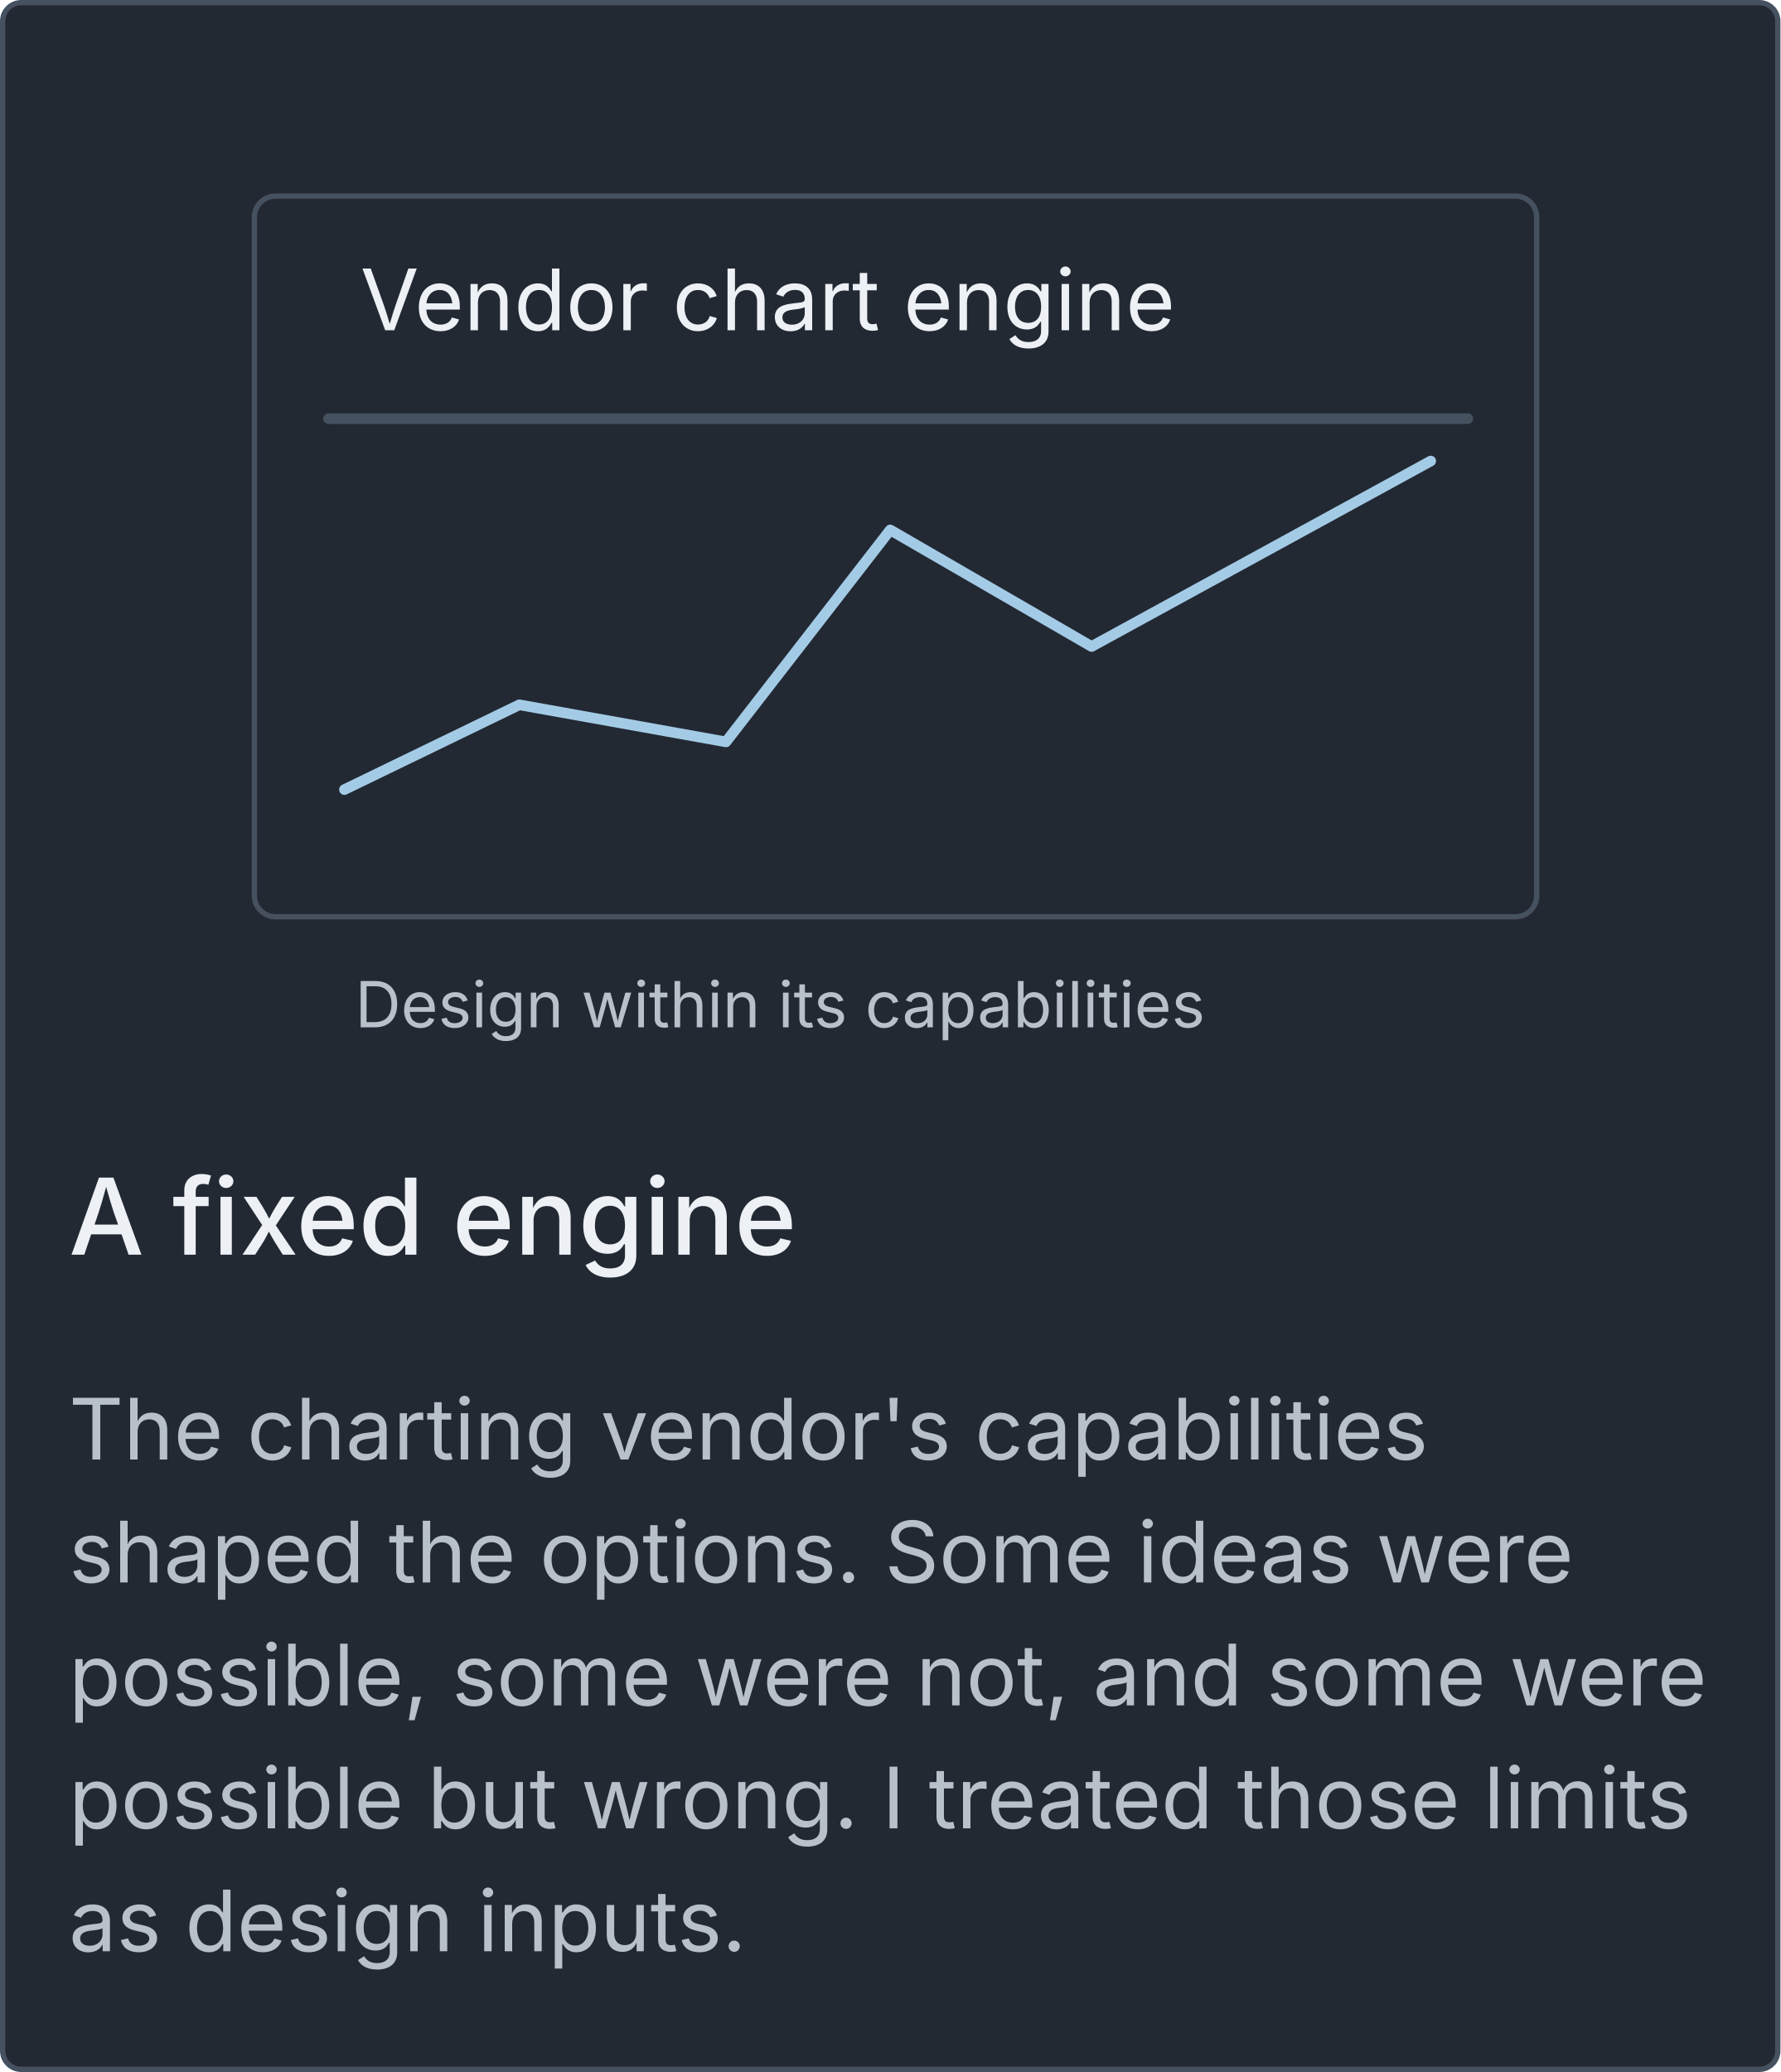
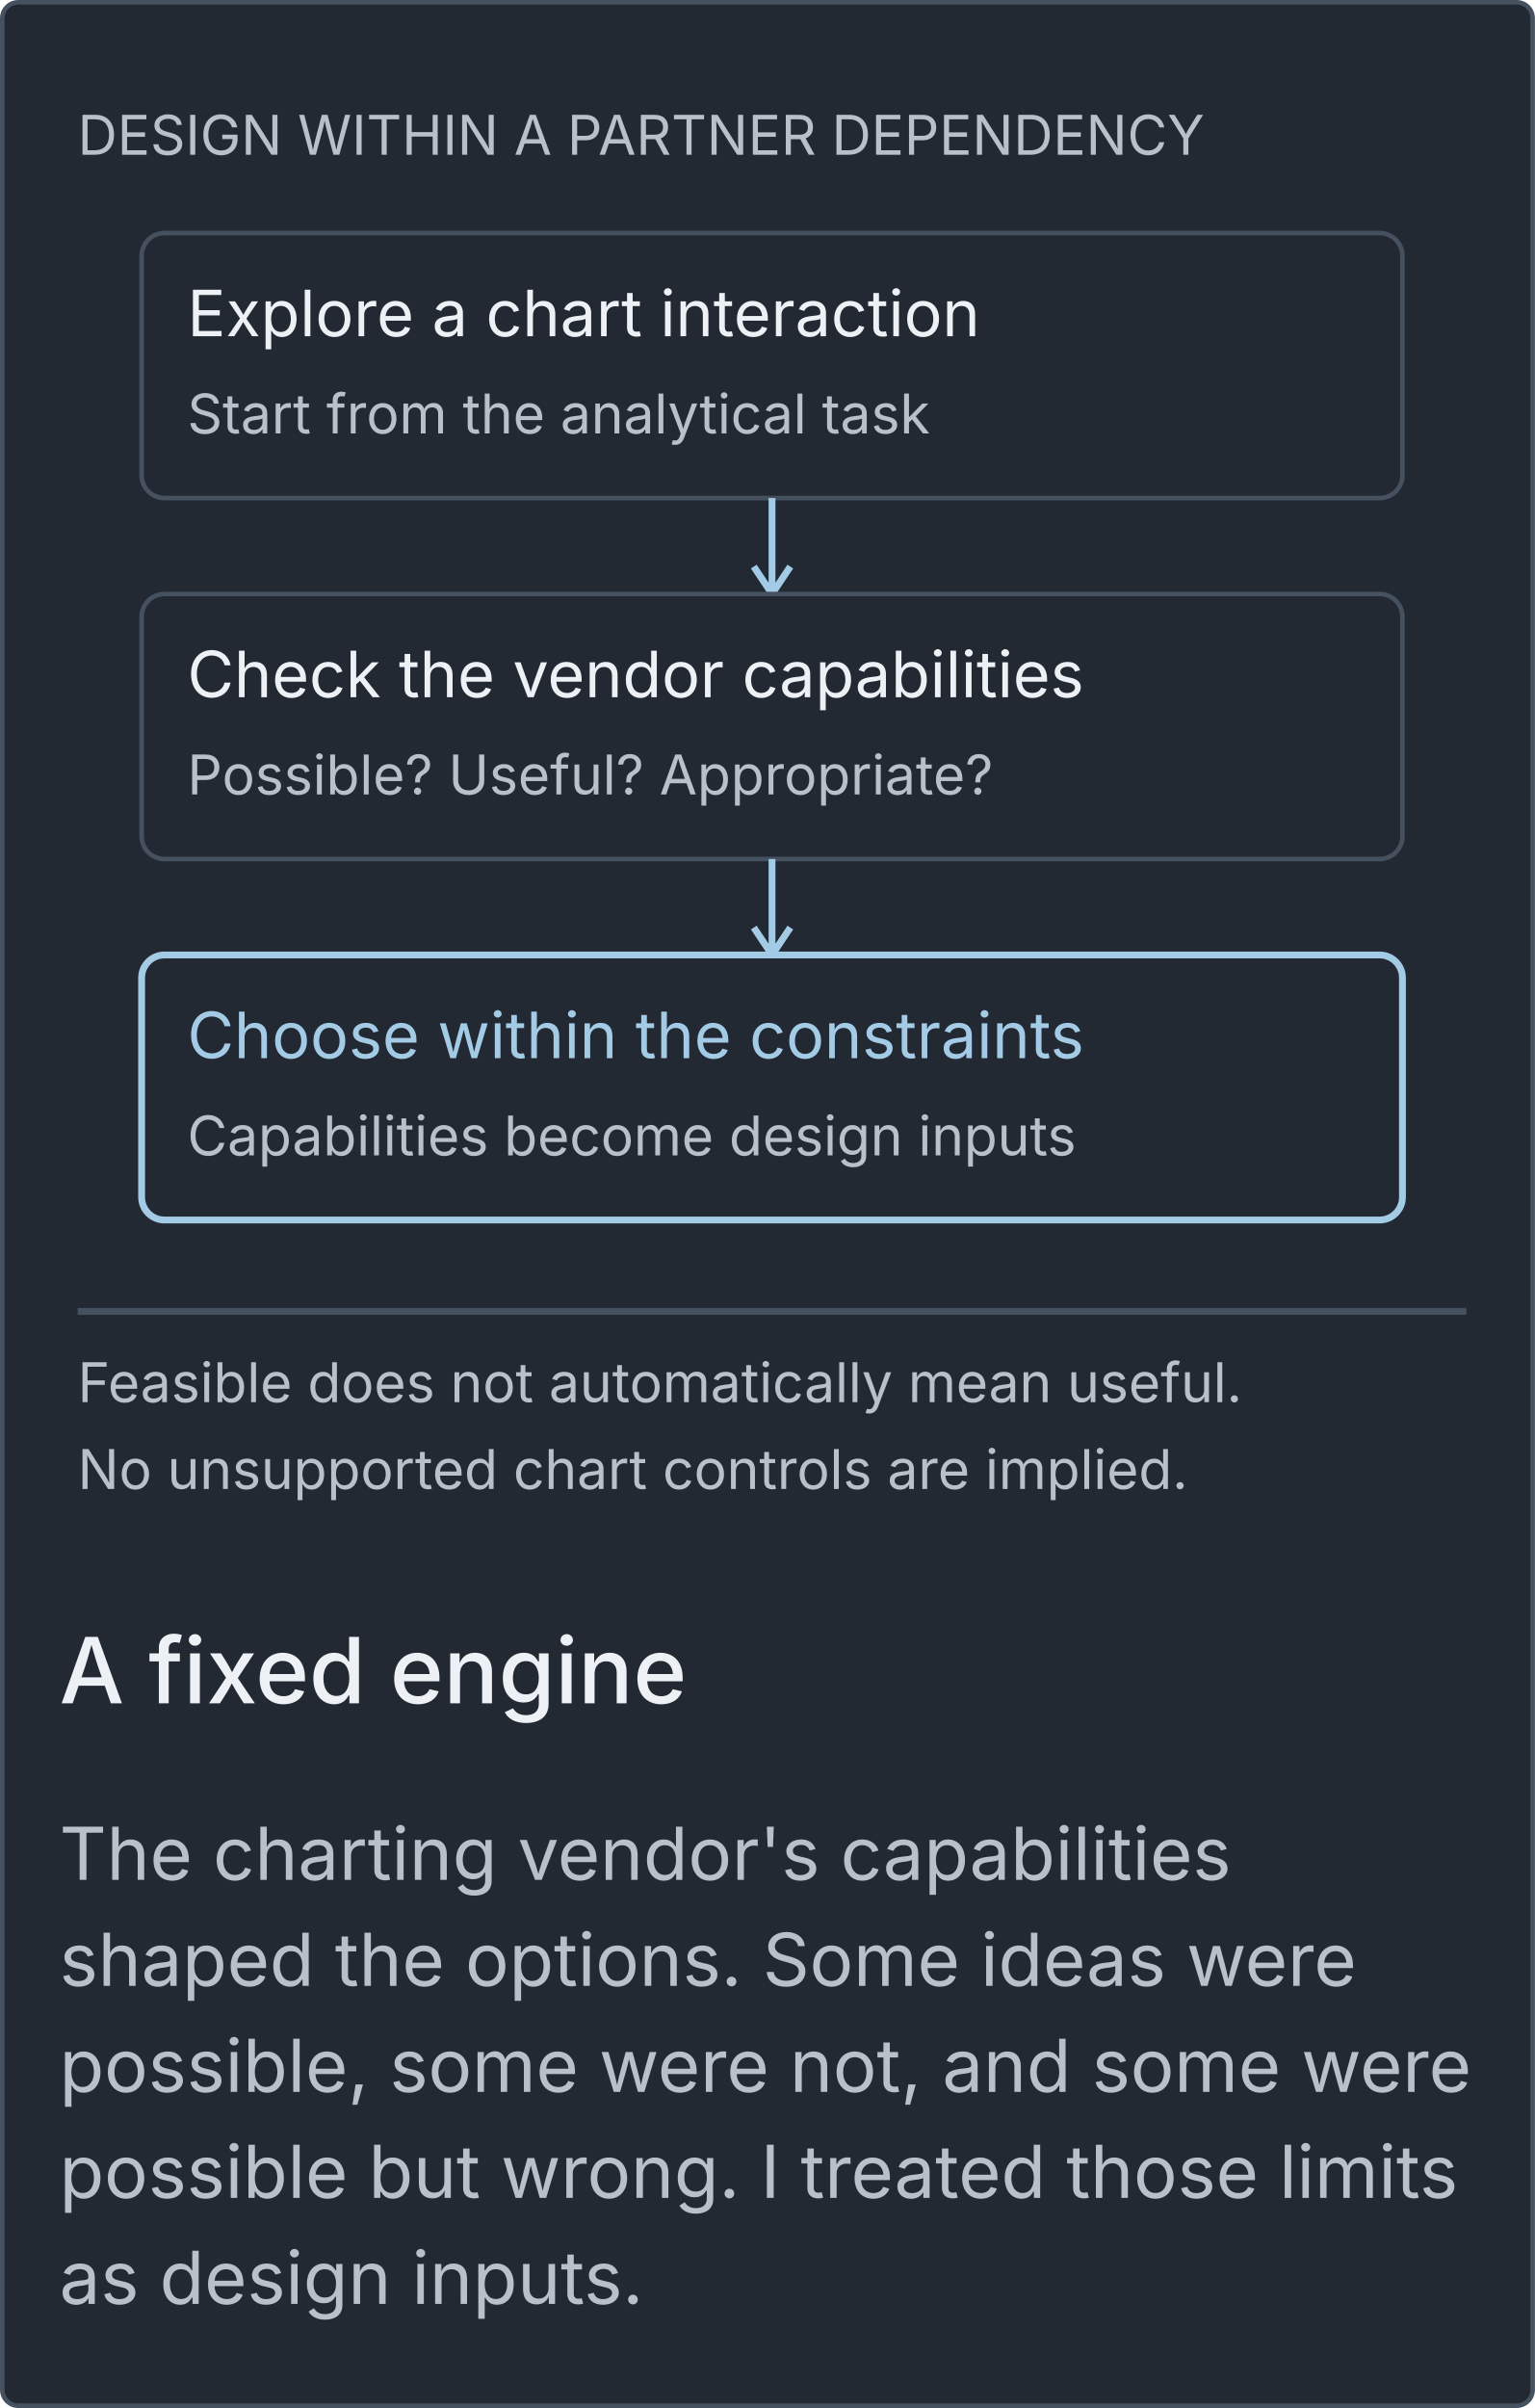
- <svg xmlns="http://www.w3.org/2000/svg" width="336" height="391" viewBox="0 0 336 391" fill="none">
-   <rect x="0.5" y="0.5" width="335" height="390" rx="3.5" fill="#222933" />
-   <rect x="0.5" y="0.5" width="335" height="390" rx="3.5" stroke="#46515F" />
-   <path d="M286 37H52C49.791 37 48 38.791 48 41V169C48 171.209 49.791 173 52 173H286C288.209 173 290 171.209 290 169V41C290 38.791 288.209 37 286 37Z" fill="#222933" stroke="#46515F" />
-   <text fill="#EDF0F4" style="white-space: pre" xml:space="preserve" font-family="Inter" font-size="16" letter-spacing="0em">
-     <tspan x="68" y="62.318">Vendor chart engine</tspan>
+ <svg xmlns="http://www.w3.org/2000/svg" width="336" height="527" viewBox="0 0 336 527" fill="none">
+   <rect x="0.5" y="0.5" width="335" height="526" rx="3.5" fill="#222933" />
+   <rect x="0.5" y="0.5" width="335" height="526" rx="3.5" stroke="#46515F" />
+   <text fill="#B8C0CA" style="white-space: pre" xml:space="preserve" font-family="Inter" font-size="12" letter-spacing="0em">
+     <tspan x="17" y="33.864">DESIGN WITHIN A PARTNER DEPENDENCY</tspan>
  </text>
-   <path d="M65 149L98 133L137 140L168 100L206 122L270 87" stroke="#A4CBE6" stroke-width="2" stroke-linecap="round" stroke-linejoin="round" />
-   <path d="M62 79H277" stroke="#46515F" stroke-width="2" stroke-linecap="round" stroke-linejoin="round" />
+   <path d="M302 51H36C33.239 51 31 53.239 31 56V104C31 106.761 33.239 109 36 109H302C304.761 109 307 106.761 307 104V56C307 53.239 304.761 51 302 51Z" fill="#222933" stroke="#46515F" />
+   <text fill="#EDF0F4" style="white-space: pre" xml:space="preserve" font-family="Inter" font-size="14" letter-spacing="0em">
+     <tspan x="41" y="73.591">Explore a chart interaction</tspan>
+   </text>
  <text fill="#B8C0CA" style="white-space: pre" xml:space="preserve" font-family="Inter" font-size="12" letter-spacing="0em">
-     <tspan x="67" y="193.864">Design within its capabilities</tspan>
+     <tspan x="41" y="94.864">Start from the analytical task</tspan>
+   </text>
+   <path d="M169 109V130M173 124L169 130L165 124" stroke="#A4CBE6" stroke-width="1.5" stroke-linejoin="round" />
+   <path d="M302 130H36C33.239 130 31 132.239 31 135V183C31 185.761 33.239 188 36 188H302C304.761 188 307 185.761 307 183V135C307 132.239 304.761 130 302 130Z" fill="#222933" stroke="#46515F" />
+   <text fill="#EDF0F4" style="white-space: pre" xml:space="preserve" font-family="Inter" font-size="14" letter-spacing="0em">
+     <tspan x="41" y="152.591">Check the vendor capabilities</tspan>
+   </text>
+   <text fill="#B8C0CA" style="white-space: pre" xml:space="preserve" font-family="Inter" font-size="12" letter-spacing="0em">
+     <tspan x="41" y="173.864">Possible? Useful? Appropriate?</tspan>
+   </text>
+   <path d="M169 188V209M173 203L169 209L165 203" stroke="#A4CBE6" stroke-width="1.5" stroke-linejoin="round" />
+   <path d="M302 209H36C33.239 209 31 211.239 31 214V262C31 264.761 33.239 267 36 267H302C304.761 267 307 264.761 307 262V214C307 211.239 304.761 209 302 209Z" fill="#222933" stroke="#A4CBE6" stroke-width="1.5" />
+   <text fill="#A4CBE6" style="white-space: pre" xml:space="preserve" font-family="Inter" font-size="14" letter-spacing="0em">
+     <tspan x="41" y="231.591">Choose within the constraints</tspan>
+   </text>
+   <text fill="#B8C0CA" style="white-space: pre" xml:space="preserve" font-family="Inter" font-size="12" letter-spacing="0em">
+     <tspan x="41" y="252.864">Capabilities become design inputs</tspan>
+   </text>
+   <path d="M17 287H321" stroke="#46515F" stroke-width="1.5" stroke-linejoin="round" />
+   <text fill="#B8C0CA" style="white-space: pre" xml:space="preserve" font-family="Inter" font-size="12" letter-spacing="0em">
+     <tspan x="17" y="306.864">Feasible does not automatically mean useful.</tspan>
+   </text>
+   <text fill="#B8C0CA" style="white-space: pre" xml:space="preserve" font-family="Inter" font-size="12" letter-spacing="0em">
+     <tspan x="17" y="325.864">No unsupported chart controls are implied.</tspan>
  </text>
  <text fill="#EDF0F4" style="white-space: pre" xml:space="preserve" font-family="Inter" font-size="20" font-weight="500" letter-spacing="0em">
-     <tspan x="13" y="236.773">A fixed engine</tspan>
+     <tspan x="13" y="372.773">A fixed engine</tspan>
  </text>
  <text fill="#B8C0CA" style="white-space: pre" xml:space="preserve" font-family="Inter" font-size="16" letter-spacing="0em">
-     <tspan x="13" y="275.418">The charting vendor's capabilities </tspan>
-     <tspan x="13" y="298.618">shaped the options. Some ideas were </tspan>
-     <tspan x="13" y="321.818">possible, some were not, and some were </tspan>
-     <tspan x="13" y="345.018">possible but wrong. I treated those limits </tspan>
-     <tspan x="13" y="368.218">as design inputs.</tspan>
+     <tspan x="13" y="411.418">The charting vendor's capabilities </tspan>
+     <tspan x="13" y="434.618">shaped the options. Some ideas were </tspan>
+     <tspan x="13" y="457.818">possible, some were not, and some were </tspan>
+     <tspan x="13" y="481.018">possible but wrong. I treated those limits </tspan>
+     <tspan x="13" y="504.218">as design inputs.</tspan>
  </text>
</svg>
